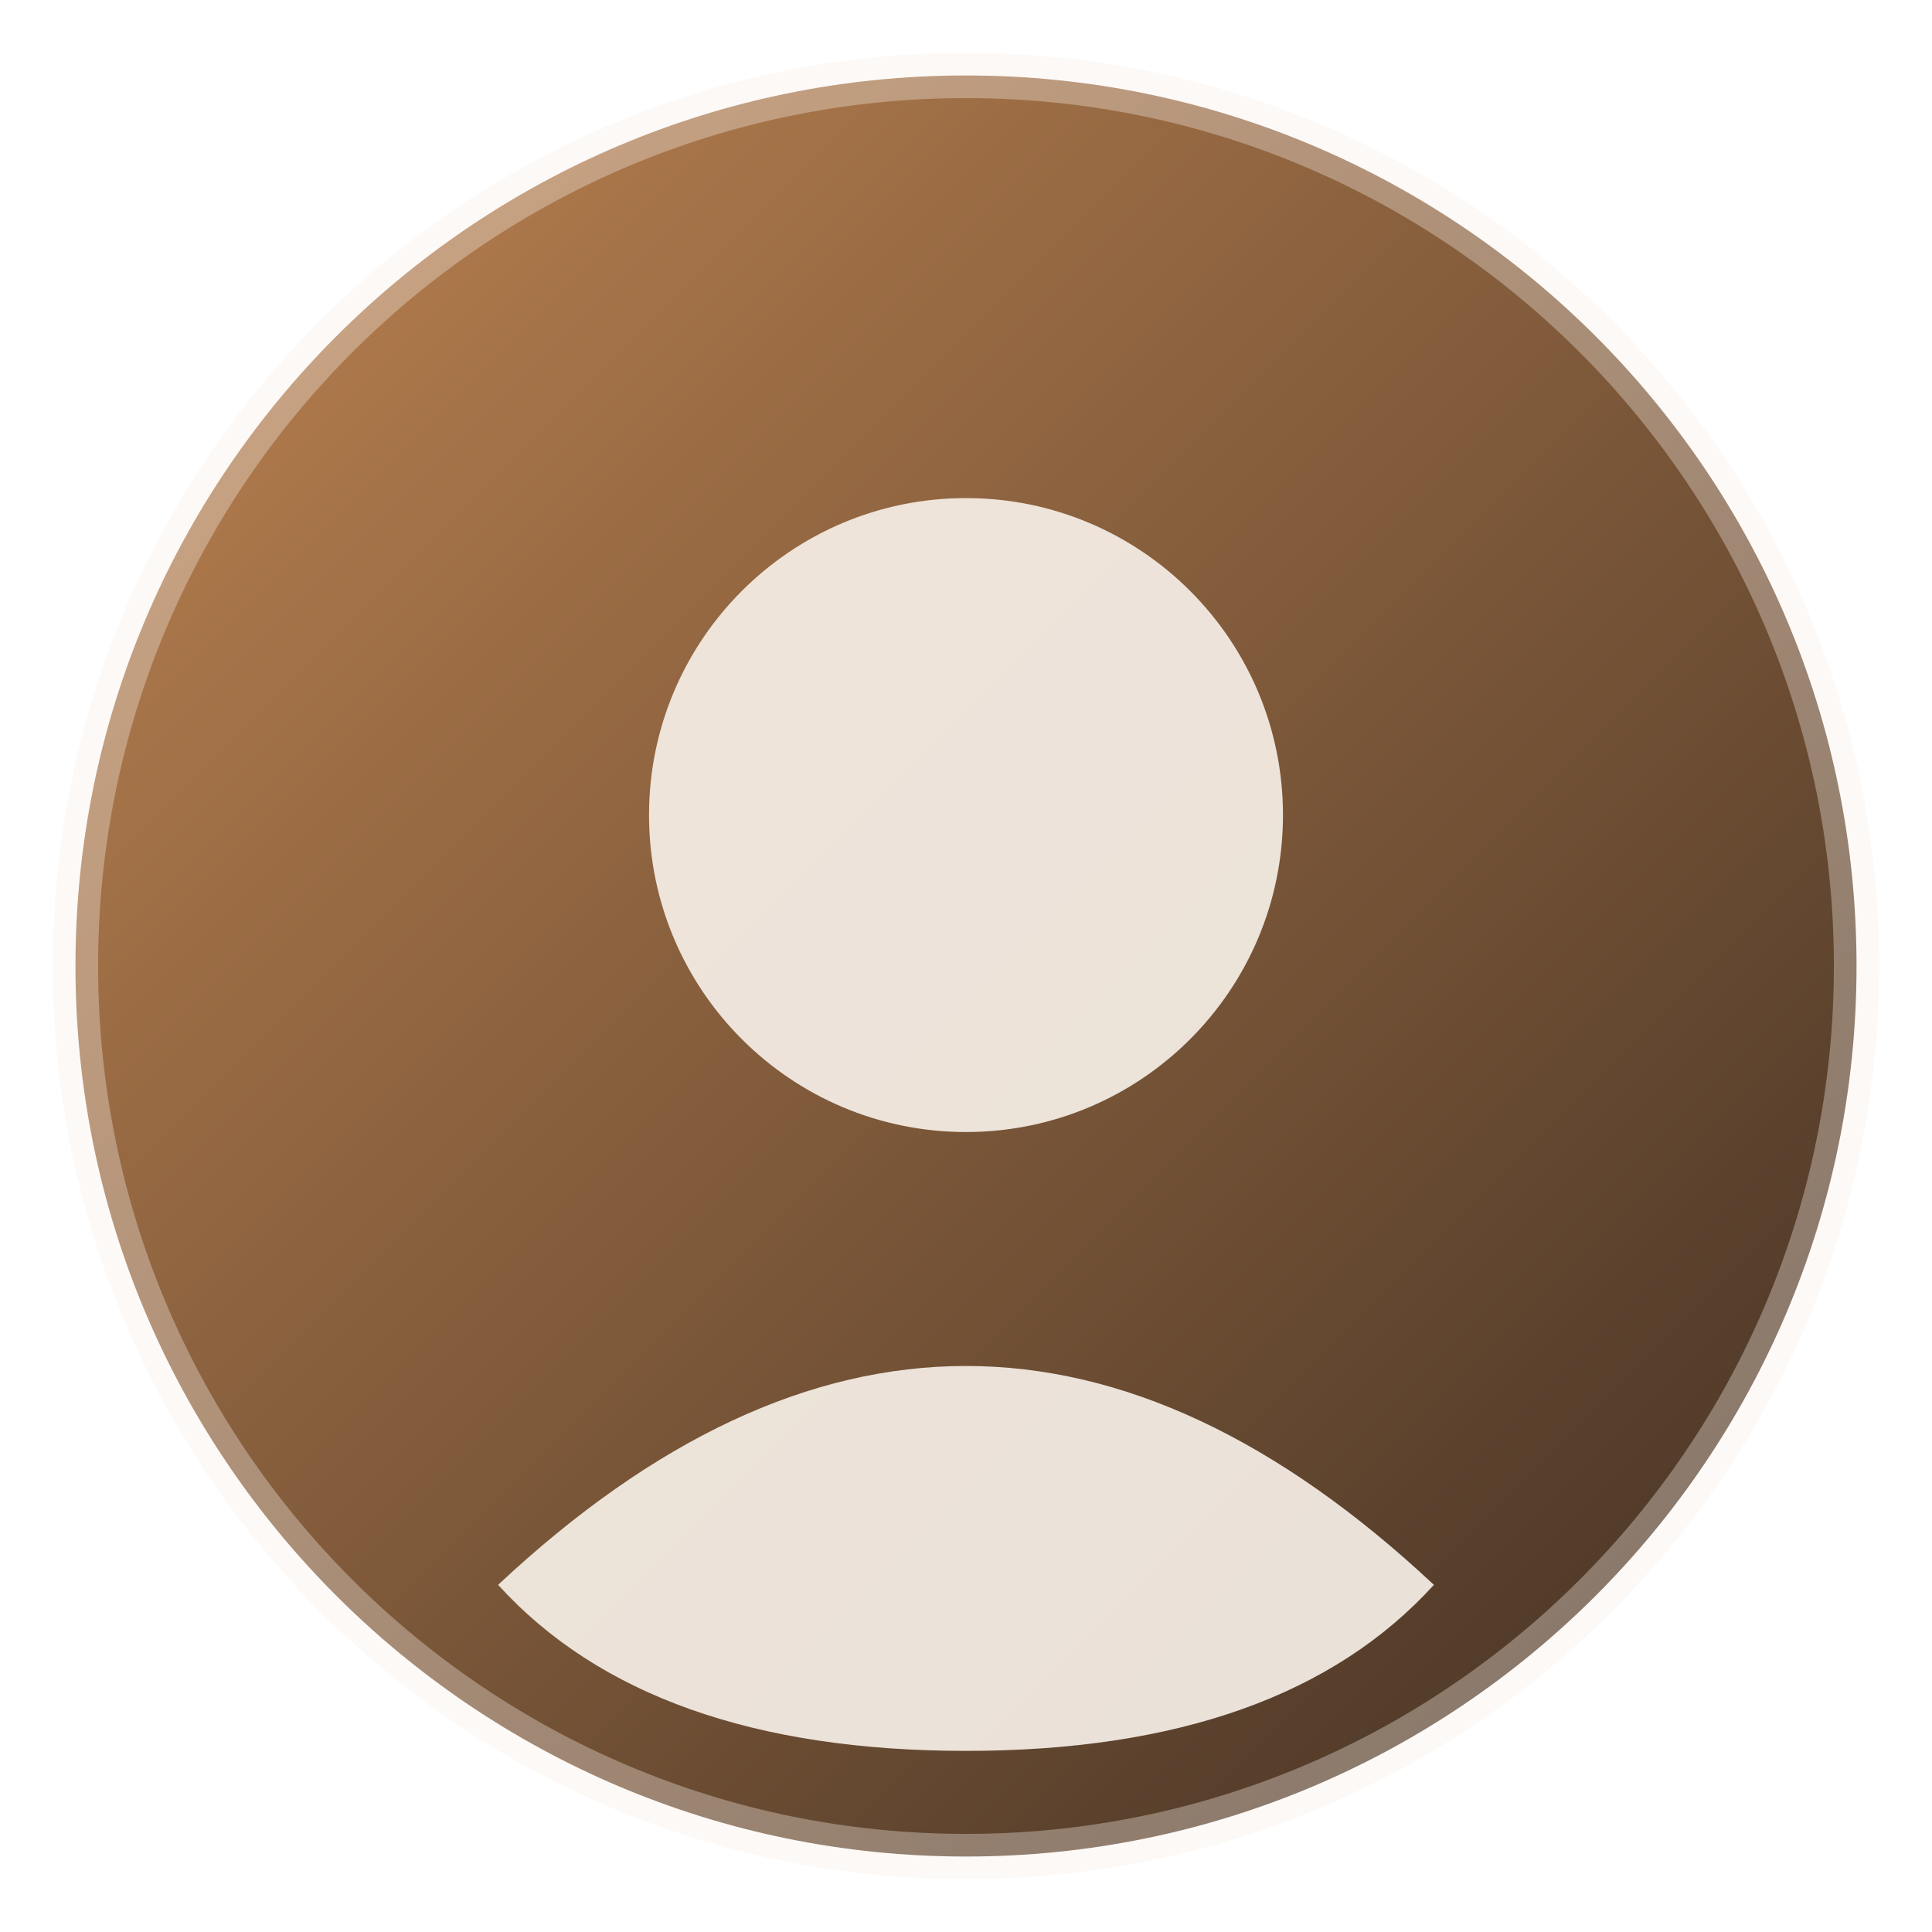
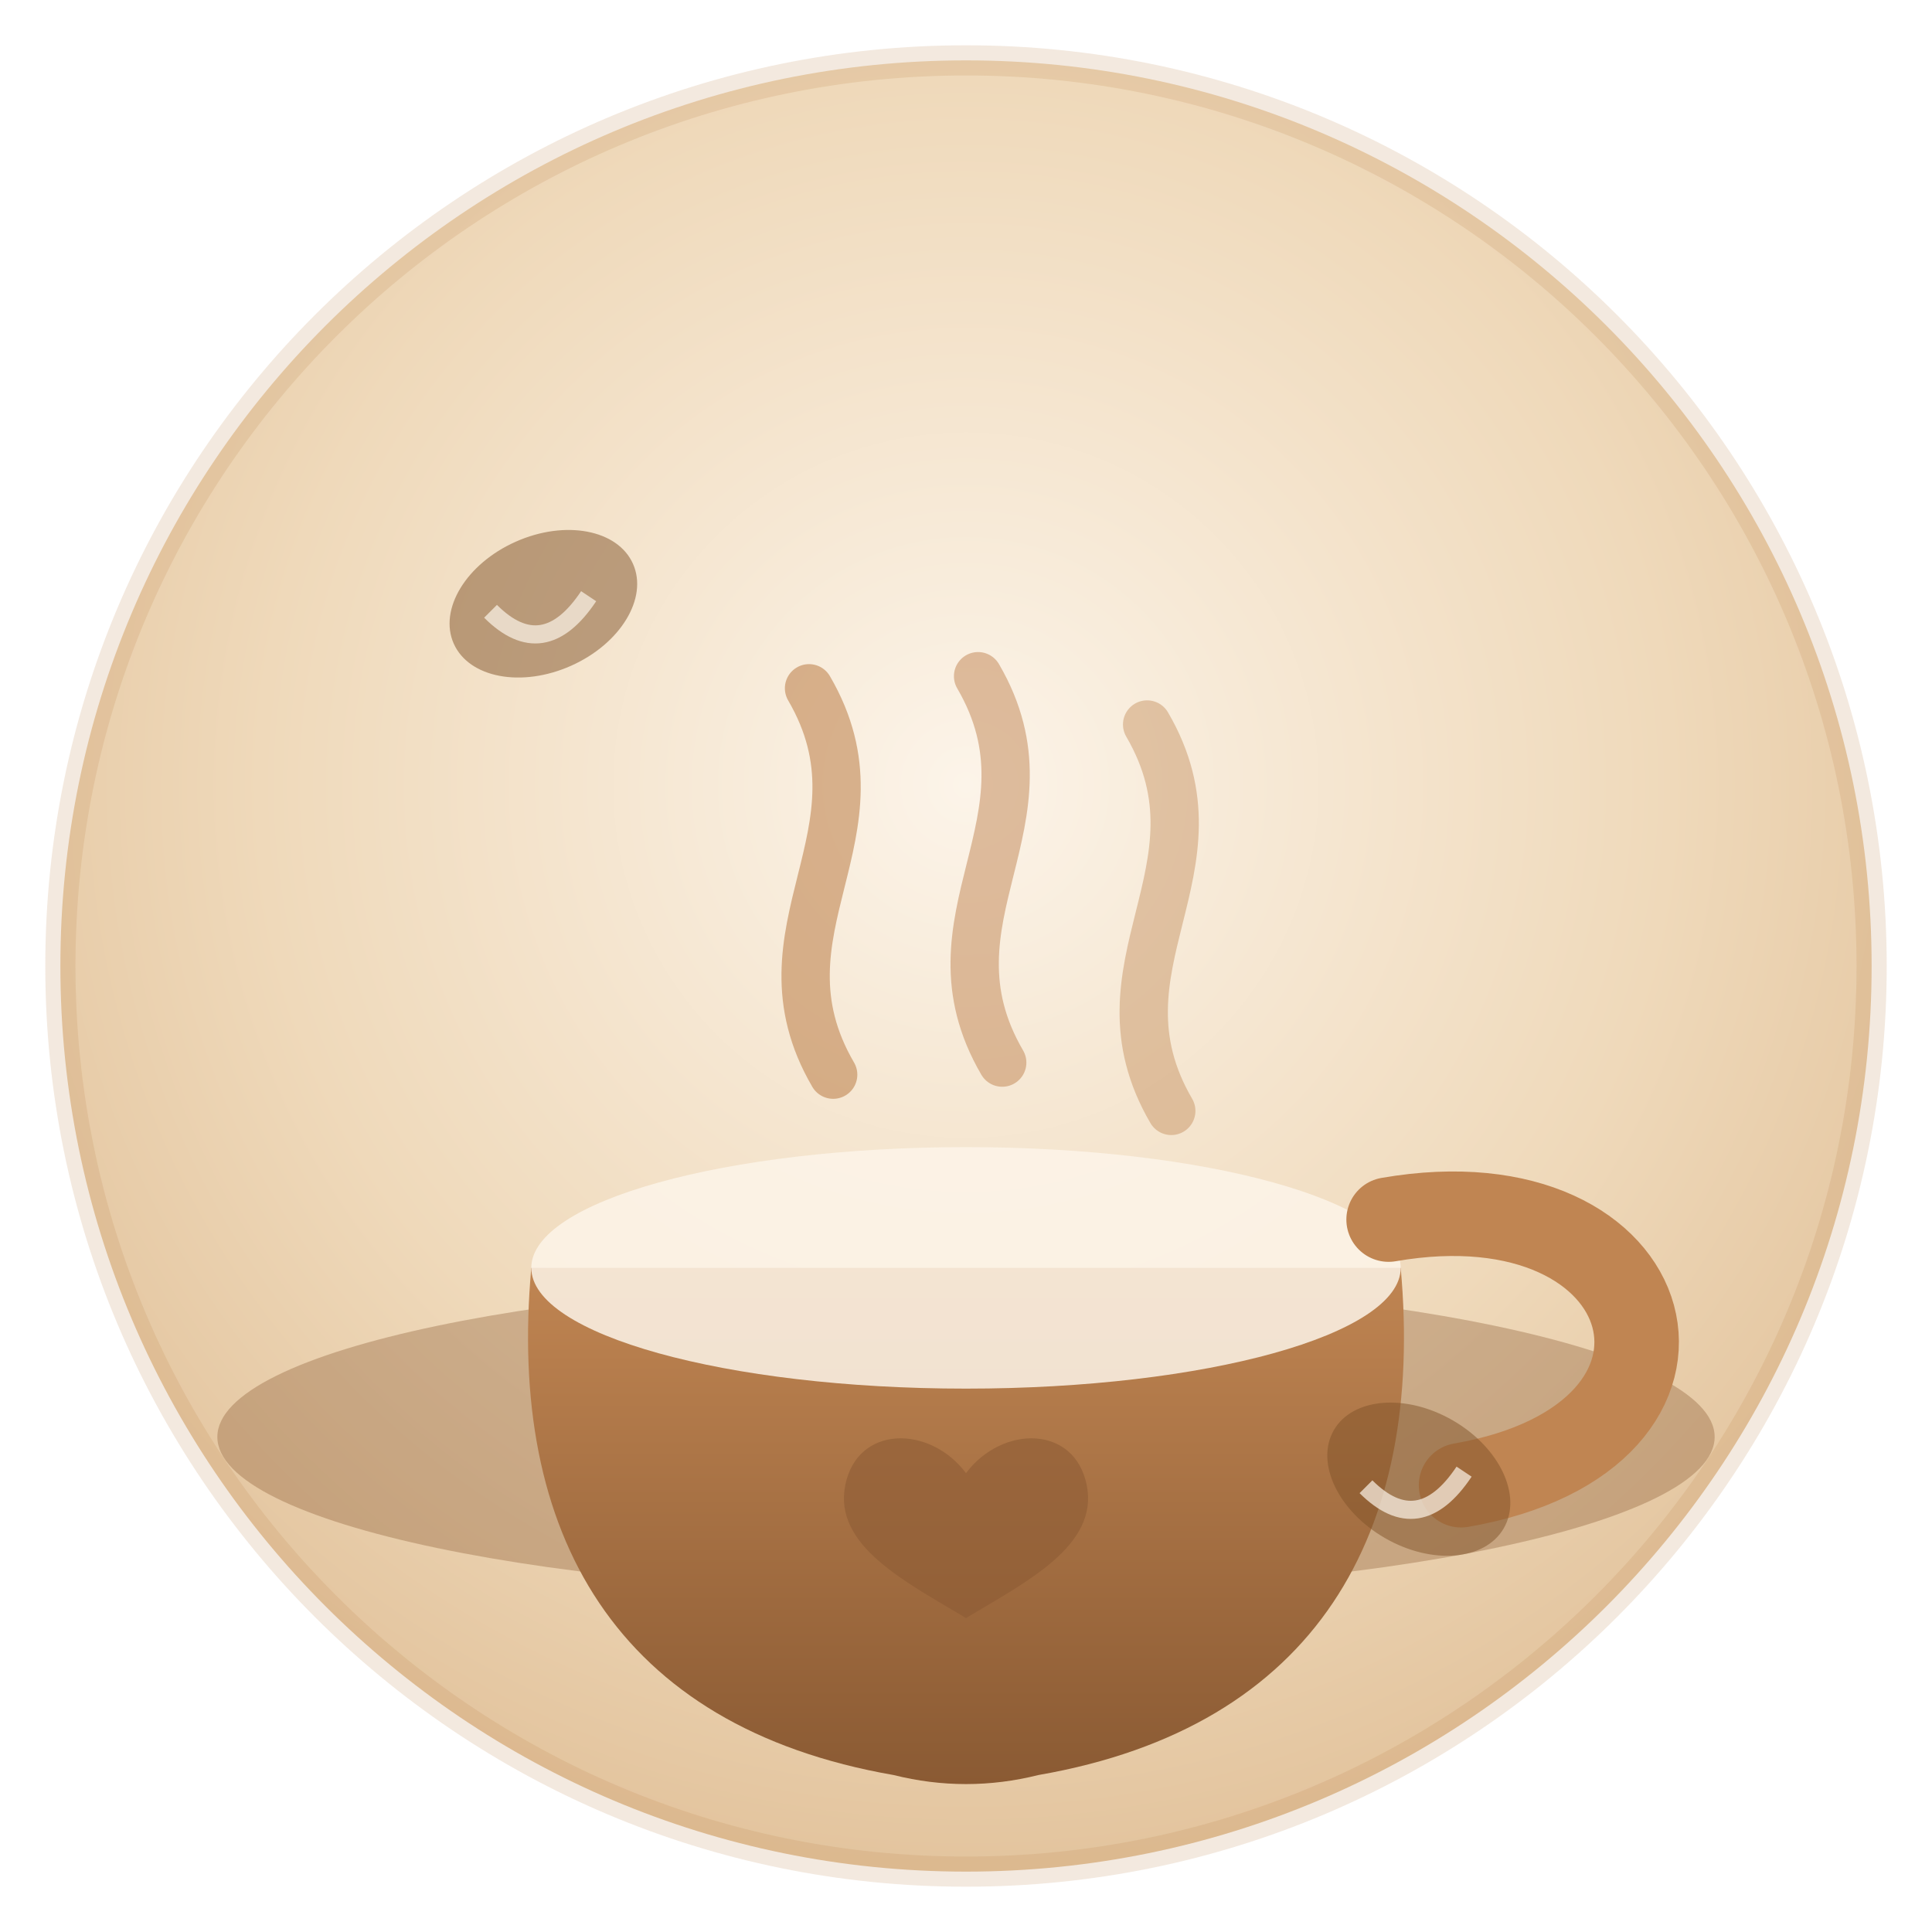
- <svg xmlns="http://www.w3.org/2000/svg" width="256" height="256" viewBox="0 0 256 256" role="img" aria-label="咖啡杯头像">
+ <svg xmlns="http://www.w3.org/2000/svg" width="128" height="128" viewBox="0 0 128 128" role="img" aria-label="咖啡店自习用户头像 - 咖啡杯">
  <defs>
-     <linearGradient id="ag" x1="0%" y1="0%" x2="100%" y2="100%">
+     <radialGradient id="auBg" cx="50%" cy="40%" r="65%">
+       <stop offset="0%" stop-color="#FCF4E9" />
+       <stop offset="60%" stop-color="#EFD9BA" />
+       <stop offset="100%" stop-color="#E0BF97" />
+     </radialGradient>
+     <linearGradient id="auCup" x1="0%" y1="0%" x2="0%" y2="100%">
      <stop offset="0%" stop-color="#C08552" />
-       <stop offset="100%" stop-color="#3E2E22" />
+       <stop offset="100%" stop-color="#8A5A33" />
    </linearGradient>
  </defs>
-   <circle cx="128" cy="128" r="118" fill="url(#ag)" />
-   <circle cx="128" cy="128" r="118" fill="none" stroke="#F6EFE7" stroke-width="6" opacity="0.35" />
-   <circle cx="128" cy="108" r="42" fill="#F6EFE7" opacity="0.92" />
-   <path d="M66 210 q62 -58 124 0 q-20 22 -62 22 q-42 0 -62 -22z" fill="#F6EFE7" opacity="0.92" />
+   <circle cx="64" cy="64" r="60" fill="url(#auBg)" />
+   <circle cx="64" cy="64" r="60" fill="none" stroke="#C08552" stroke-opacity="0.18" stroke-width="2" />
+   <g transform="translate(64 84) scale(0.8)">
+     <ellipse cx="0" cy="14" rx="62" ry="13" fill="#8A5A33" fill-opacity="0.35" />
+     <path d="M-36 0 L36 0 C 38 22 29 38 6 42 C 2 43 -2 43 -6 42 C -29 38 -38 22 -36 0 Z" fill="url(#auCup)" />
+     <ellipse cx="0" cy="0" rx="36" ry="10" fill="#FCF4E9" fill-opacity="0.85" />
+     <path d="M 35 -4 C 58 -8 64 14 41 18" fill="none" stroke="#C08552" stroke-width="7" stroke-linecap="round" />
+     <path d="M0 17 C -3 13 -9 13 -10 18 C -11 23 -5 26 0 29 C 5 26 11 23 10 18 C 9 13 3 13 0 17 Z" fill="#8A5A33" fill-opacity="0.55" />
+     <path d="M-11 -16 C -18 -28 -6 -36 -13 -48" fill="none" stroke="#C08552" stroke-opacity="0.6" stroke-width="4" stroke-linecap="round" />
+     <path d="M3 -17 C -4 -29 8 -37 1 -49" fill="none" stroke="#C08552" stroke-opacity="0.5" stroke-width="4" stroke-linecap="round" />
+     <path d="M17 -13 C 10 -25 22 -33 15 -45" fill="none" stroke="#C08552" stroke-opacity="0.42" stroke-width="4" stroke-linecap="round" />
+   </g>
+   <ellipse cx="36" cy="40" rx="6.5" ry="4.5" fill="#7F5228" opacity="0.5" transform="rotate(-24 36 40)" />
+   <path d="M32.5 40.5 Q 36 44 39 39.5" fill="none" stroke="#FCF4E9" stroke-opacity="0.7" stroke-width="1.2" />
+   <ellipse cx="94" cy="98" rx="6.5" ry="4.5" fill="#7F5228" opacity="0.5" transform="rotate(30 94 98)" />
+   <path d="M90.5 98.5 Q 94 102 97 97.5" fill="none" stroke="#FCF4E9" stroke-opacity="0.7" stroke-width="1.2" />
</svg>
